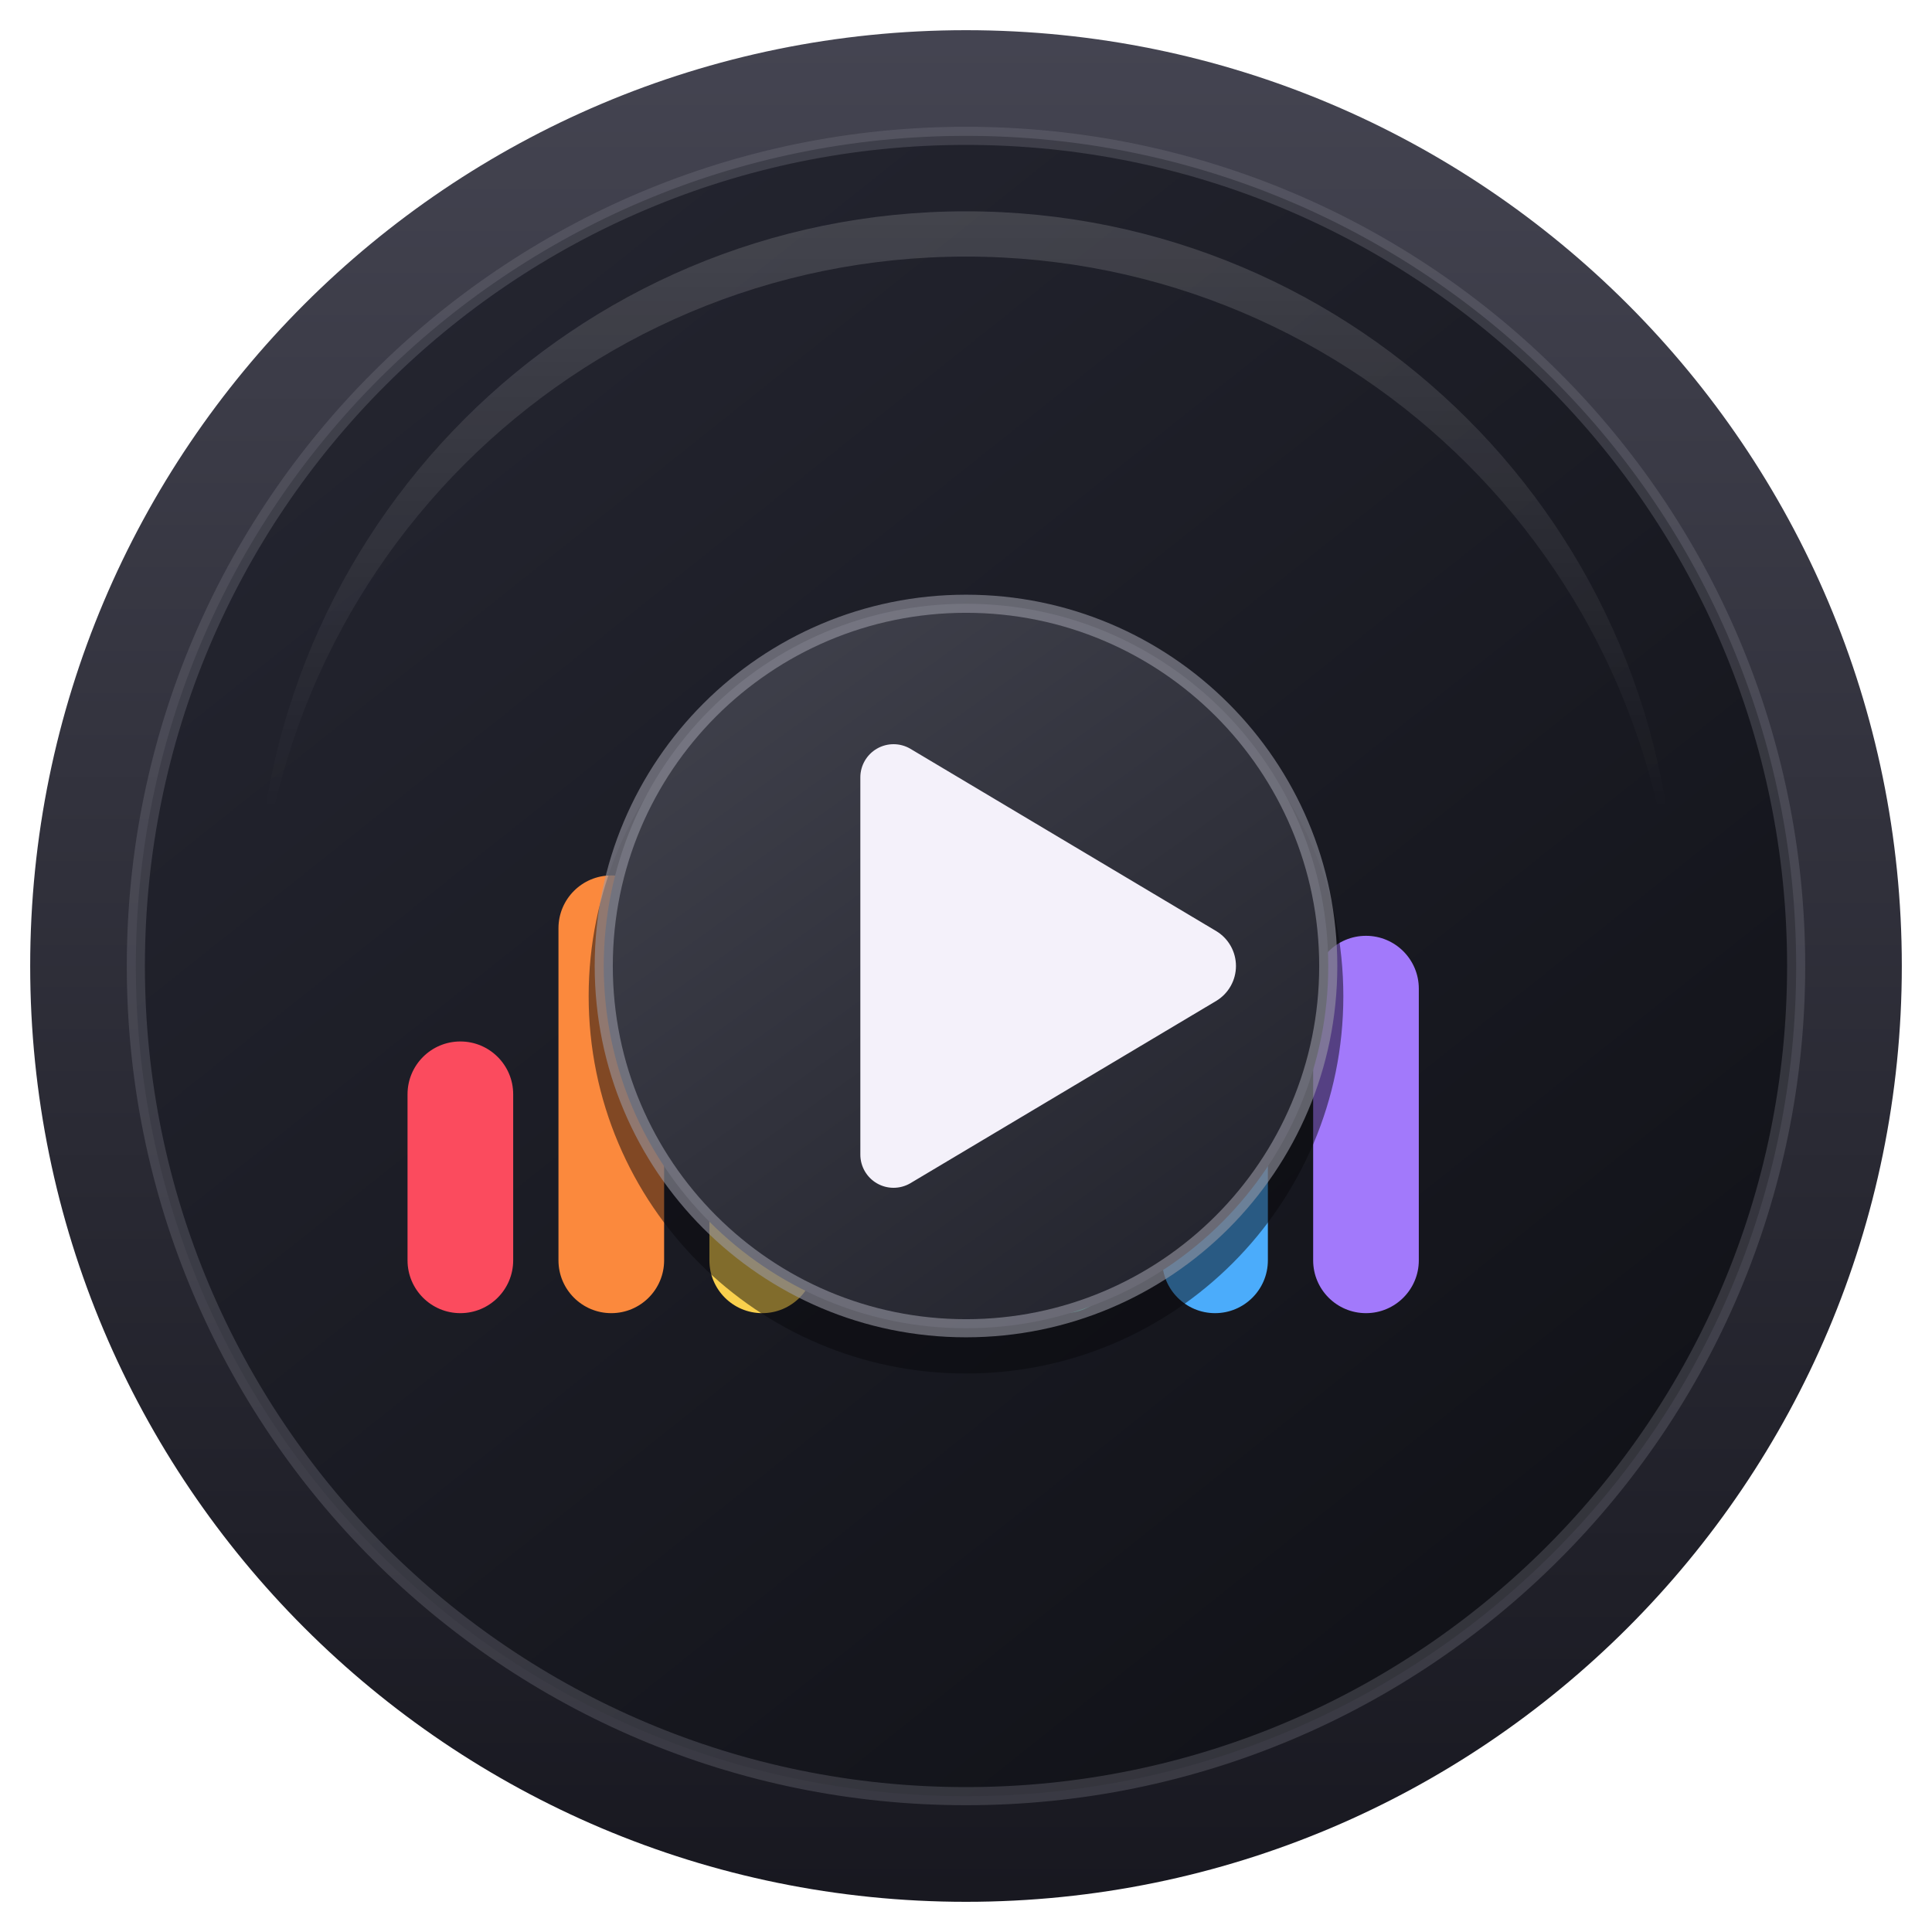
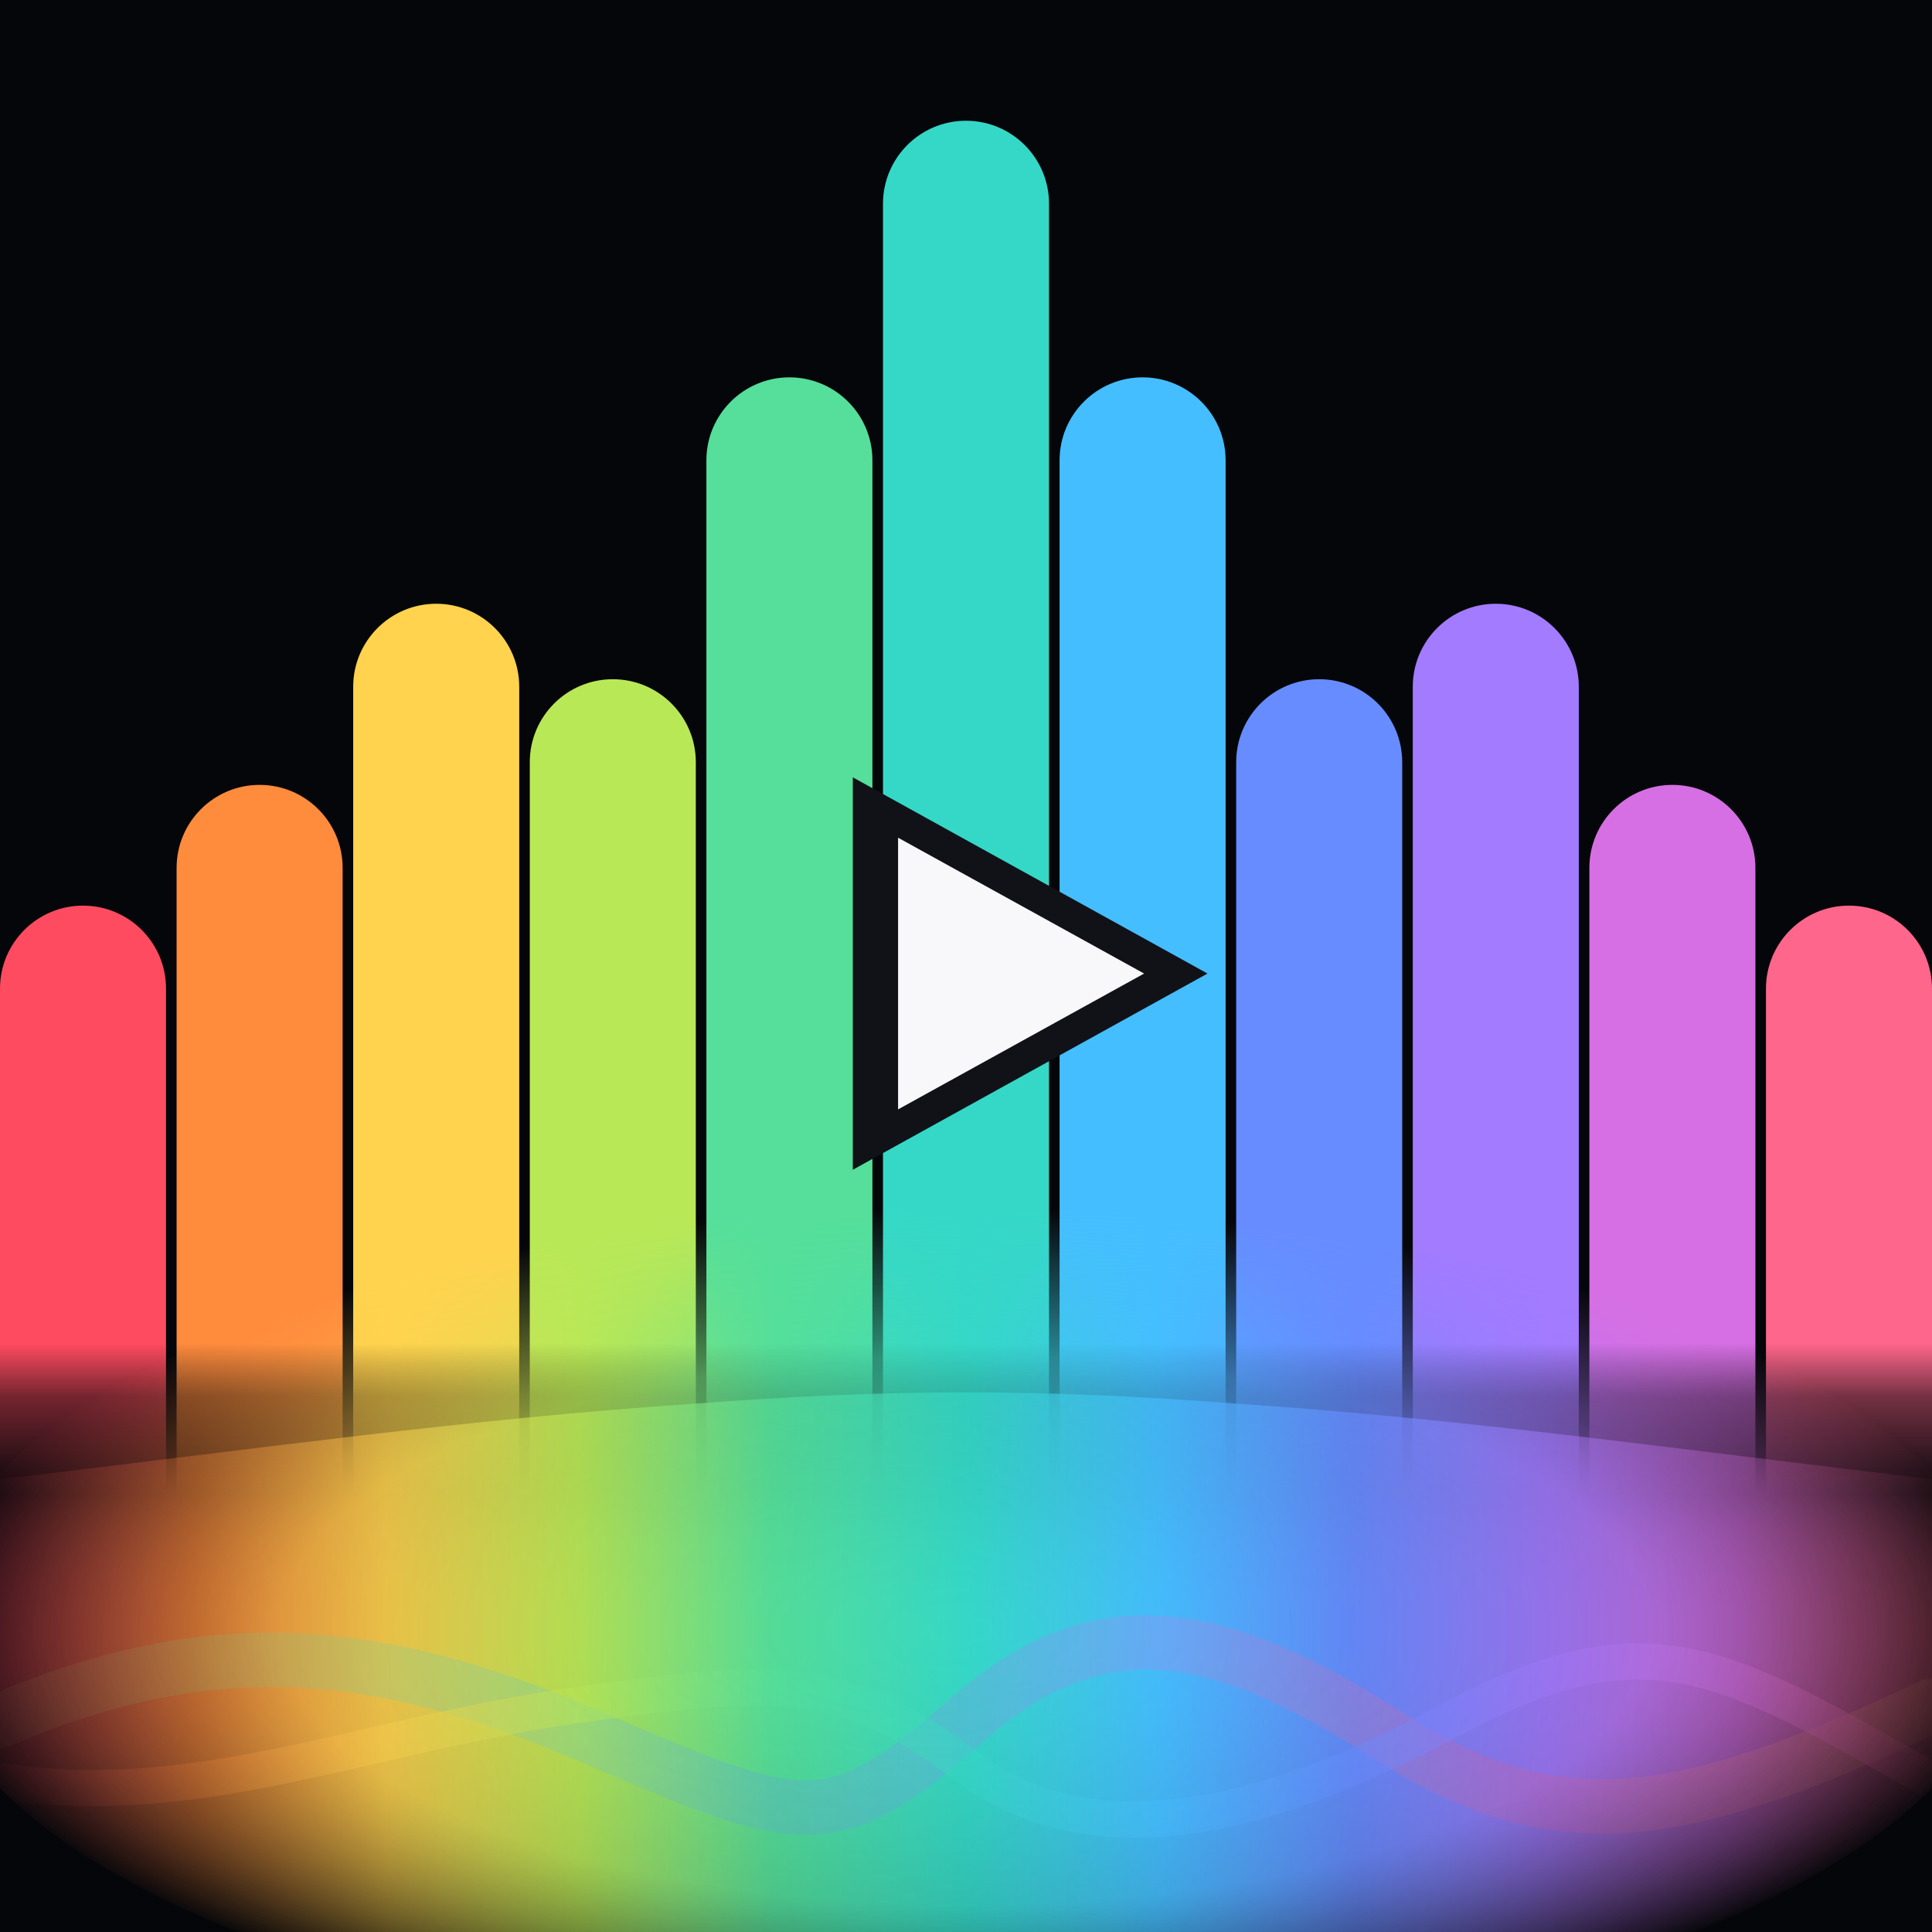
<svg xmlns="http://www.w3.org/2000/svg" viewBox="0 0 128 128" width="128" height="128">
  <defs>
-     <linearGradient id="shell" x1="0" y1="0" x2="0" y2="128" gradientUnits="userSpaceOnUse">
-       <stop stop-color="#454552" />
-       <stop offset="1" stop-color="#17171f" />
+     <linearGradient id="puddleColors" x1="0" y1="0" x2="128" y2="0" gradientUnits="userSpaceOnUse">
+       <stop stop-color="#ff4b5f" stop-opacity="1" />
+       <stop offset=".1" stop-color="#ff8b3d" stop-opacity="1" />
+       <stop offset=".2" stop-color="#ffd34e" stop-opacity="1" />
+       <stop offset=".3" stop-color="#b9e857" stop-opacity="1" />
+       <stop offset=".4" stop-color="#55df9a" stop-opacity="1" />
+       <stop offset=".5" stop-color="#35d8c7" stop-opacity="1" />
+       <stop offset=".6" stop-color="#45beff" stop-opacity="1" />
+       <stop offset=".7" stop-color="#678cff" stop-opacity="1" />
+       <stop offset=".8" stop-color="#a27bff" stop-opacity="1" />
+       <stop offset=".9" stop-color="#d66fe3" stop-opacity="1" />
+       <stop offset="1" stop-color="#ff668b" stop-opacity="1" />
    </linearGradient>
-     <linearGradient id="face" x1="20" y1="14" x2="98" y2="112" gradientUnits="userSpaceOnUse">
-       <stop stop-color="#252631" />
-       <stop offset="1" stop-color="#111218" />
+     <linearGradient id="puddleFlow" x1="0" y1="0" x2="128" y2="0" gradientUnits="userSpaceOnUse">
+       <stop stop-color="#b9e857" stop-opacity=".44" />
+       <stop offset=".1" stop-color="#55df9a" stop-opacity=".44" />
+       <stop offset=".2" stop-color="#35d8c7" stop-opacity=".44" />
+       <stop offset=".3" stop-color="#45beff" stop-opacity=".44" />
+       <stop offset=".4" stop-color="#678cff" stop-opacity=".44" />
+       <stop offset=".5" stop-color="#a27bff" stop-opacity=".44" />
+       <stop offset=".6" stop-color="#d66fe3" stop-opacity=".44" />
+       <stop offset=".7" stop-color="#ff668b" stop-opacity=".44" />
+       <stop offset=".8" stop-color="#ff4b5f" stop-opacity=".44" />
+       <stop offset=".9" stop-color="#ff8b3d" stop-opacity=".44" />
+       <stop offset="1" stop-color="#ffd34e" stop-opacity=".44" />
    </linearGradient>
-     <linearGradient id="button" x1="44" y1="39" x2="82" y2="92" gradientUnits="userSpaceOnUse">
-       <stop stop-color="#42434e" />
-       <stop offset="1" stop-color="#20212a" />
+     <radialGradient id="puddleFeather">
+       <stop stop-color="white" stop-opacity=".95" />
+       <stop offset=".65" stop-color="white" stop-opacity=".65" />
+       <stop offset="1" stop-color="white" stop-opacity="0" />
+     </radialGradient>
+     <mask id="puddleMask" maskUnits="userSpaceOnUse" x="-5" y="80" width="138" height="56">
+       <ellipse cx="64" cy="108" rx="69" ry="28" fill="url(#puddleFeather)" />
+     </mask>
+     <linearGradient id="barFade" x1="0" y1="89" x2="0" y2="99" gradientUnits="userSpaceOnUse">
+       <stop stop-color="white" stop-opacity="1" />
+       <stop offset=".35" stop-color="white" stop-opacity=".45" />
+       <stop offset="1" stop-color="white" stop-opacity="0" />
    </linearGradient>
-     <linearGradient id="shine" x1="0" y1="5" x2="0" y2="54" gradientUnits="userSpaceOnUse">
-       <stop stop-color="#fff" stop-opacity=".42" />
-       <stop offset="1" stop-color="#fff" stop-opacity="0" />
-     </linearGradient>
+     <mask id="barMask" maskUnits="userSpaceOnUse" x="0" y="0" width="128" height="128">
+       <rect width="128" height="128" fill="url(#barFade)" />
+     </mask>
  </defs>
-   <circle cx="64" cy="64" r="62" fill="url(#shell)" />
-   <circle cx="64" cy="64" r="55" fill="url(#face)" stroke="#777783" stroke-opacity=".34" stroke-width="1.2" />
-   <g opacity=".98">
-     <rect x="27" y="69" width="7" height="18" rx="3.5" fill="#ff4b5f" />
-     <rect x="37" y="58" width="7" height="29" rx="3.5" fill="#ff8b3d" />
-     <rect x="47" y="47" width="7" height="40" rx="3.5" fill="#ffd34e" />
-     <rect x="57" y="54" width="7" height="33" rx="3.5" fill="#8be05d" />
-     <rect x="67" y="43" width="7" height="44" rx="3.5" fill="#42d9b2" />
-     <rect x="77" y="51" width="7" height="36" rx="3.5" fill="#4cafff" />
-     <rect x="87" y="62" width="7" height="25" rx="3.5" fill="#a57bff" />
+   <rect width="128" height="128" fill="#050609" />
+   <g mask="url(#barMask)">
+     <rect x="0" y="60" width="11" height="50" rx="5.5" fill="#ff4b5f" />
+     <rect x="11.7" y="52" width="11" height="58" rx="5.5" fill="#ff8b3d" />
+     <rect x="23.4" y="40" width="11" height="70" rx="5.5" fill="#ffd34e" />
+     <rect x="35.1" y="45" width="11" height="65" rx="5.5" fill="#b9e857" />
+     <rect x="46.8" y="25" width="11" height="85" rx="5.5" fill="#55df9a" />
+     <rect x="58.5" y="8" width="11" height="102" rx="5.5" fill="#35d8c7" />
+     <rect x="70.2" y="25" width="11" height="85" rx="5.5" fill="#45beff" />
+     <rect x="81.9" y="45" width="11" height="65" rx="5.5" fill="#678cff" />
+     <rect x="93.6" y="40" width="11" height="70" rx="5.5" fill="#a27bff" />
+     <rect x="105.3" y="52" width="11" height="58" rx="5.5" fill="#d66fe3" />
+     <rect x="117" y="60" width="11" height="50" rx="5.5" fill="#ff668b" />
  </g>
-   <circle cx="64" cy="66" r="25" fill="#07080c" opacity=".5" />
-   <circle cx="64" cy="64" r="24" fill="url(#button)" stroke="#9c9ca8" stroke-opacity=".58" stroke-width="1.2" />
-   <path d="M17 64a47 47 0 0 1 94 0v-3a47 47 0 0 0-94 0z" fill="url(#shine)" opacity=".45" />
-   <path d="M57 51.5a2.2 2.2 0 0 1 3.3-1.9l20.3 12.1a2.7 2.7 0 0 1 0 4.6L60.3 78.4a2.2 2.2 0 0 1-3.3-1.9z" fill="#f4f1fa" />
+   <ellipse cx="64" cy="108" rx="69" ry="28" fill="url(#puddleColors)" mask="url(#puddleMask)" />
+   <path d="M0 98 C17 96 31 94 46 93 C59 92 69 92 82 93 C97 94 111 96 128 98 L128 128 H0Z" fill="url(#puddleColors)" mask="url(#puddleMask)" />
+   <g fill="none" mask="url(#puddleMask)">
+     <path d="M0 114 C14 108 25 109 39 115 S55 122 64 114 S81 108 92 115 S111 121 128 113" stroke="url(#puddleFlow)" stroke-width="3.6" stroke-linecap="round" opacity=".58" />
+     <path d="M0 118 C13 120 24 115 38 113 S56 111 64 117 S83 121 96 114 S114 110 128 118" stroke="url(#puddleColors)" stroke-width="2.4" stroke-linecap="round" opacity=".48" />
+   </g>
+   <path d="M56.5 51.5 80 64.5 56.5 77.5Z" fill="#111218" />
+   <path d="M59.5 55.5 75.8 64.5 59.5 73.5Z" fill="#f8f7fa" />
</svg>
